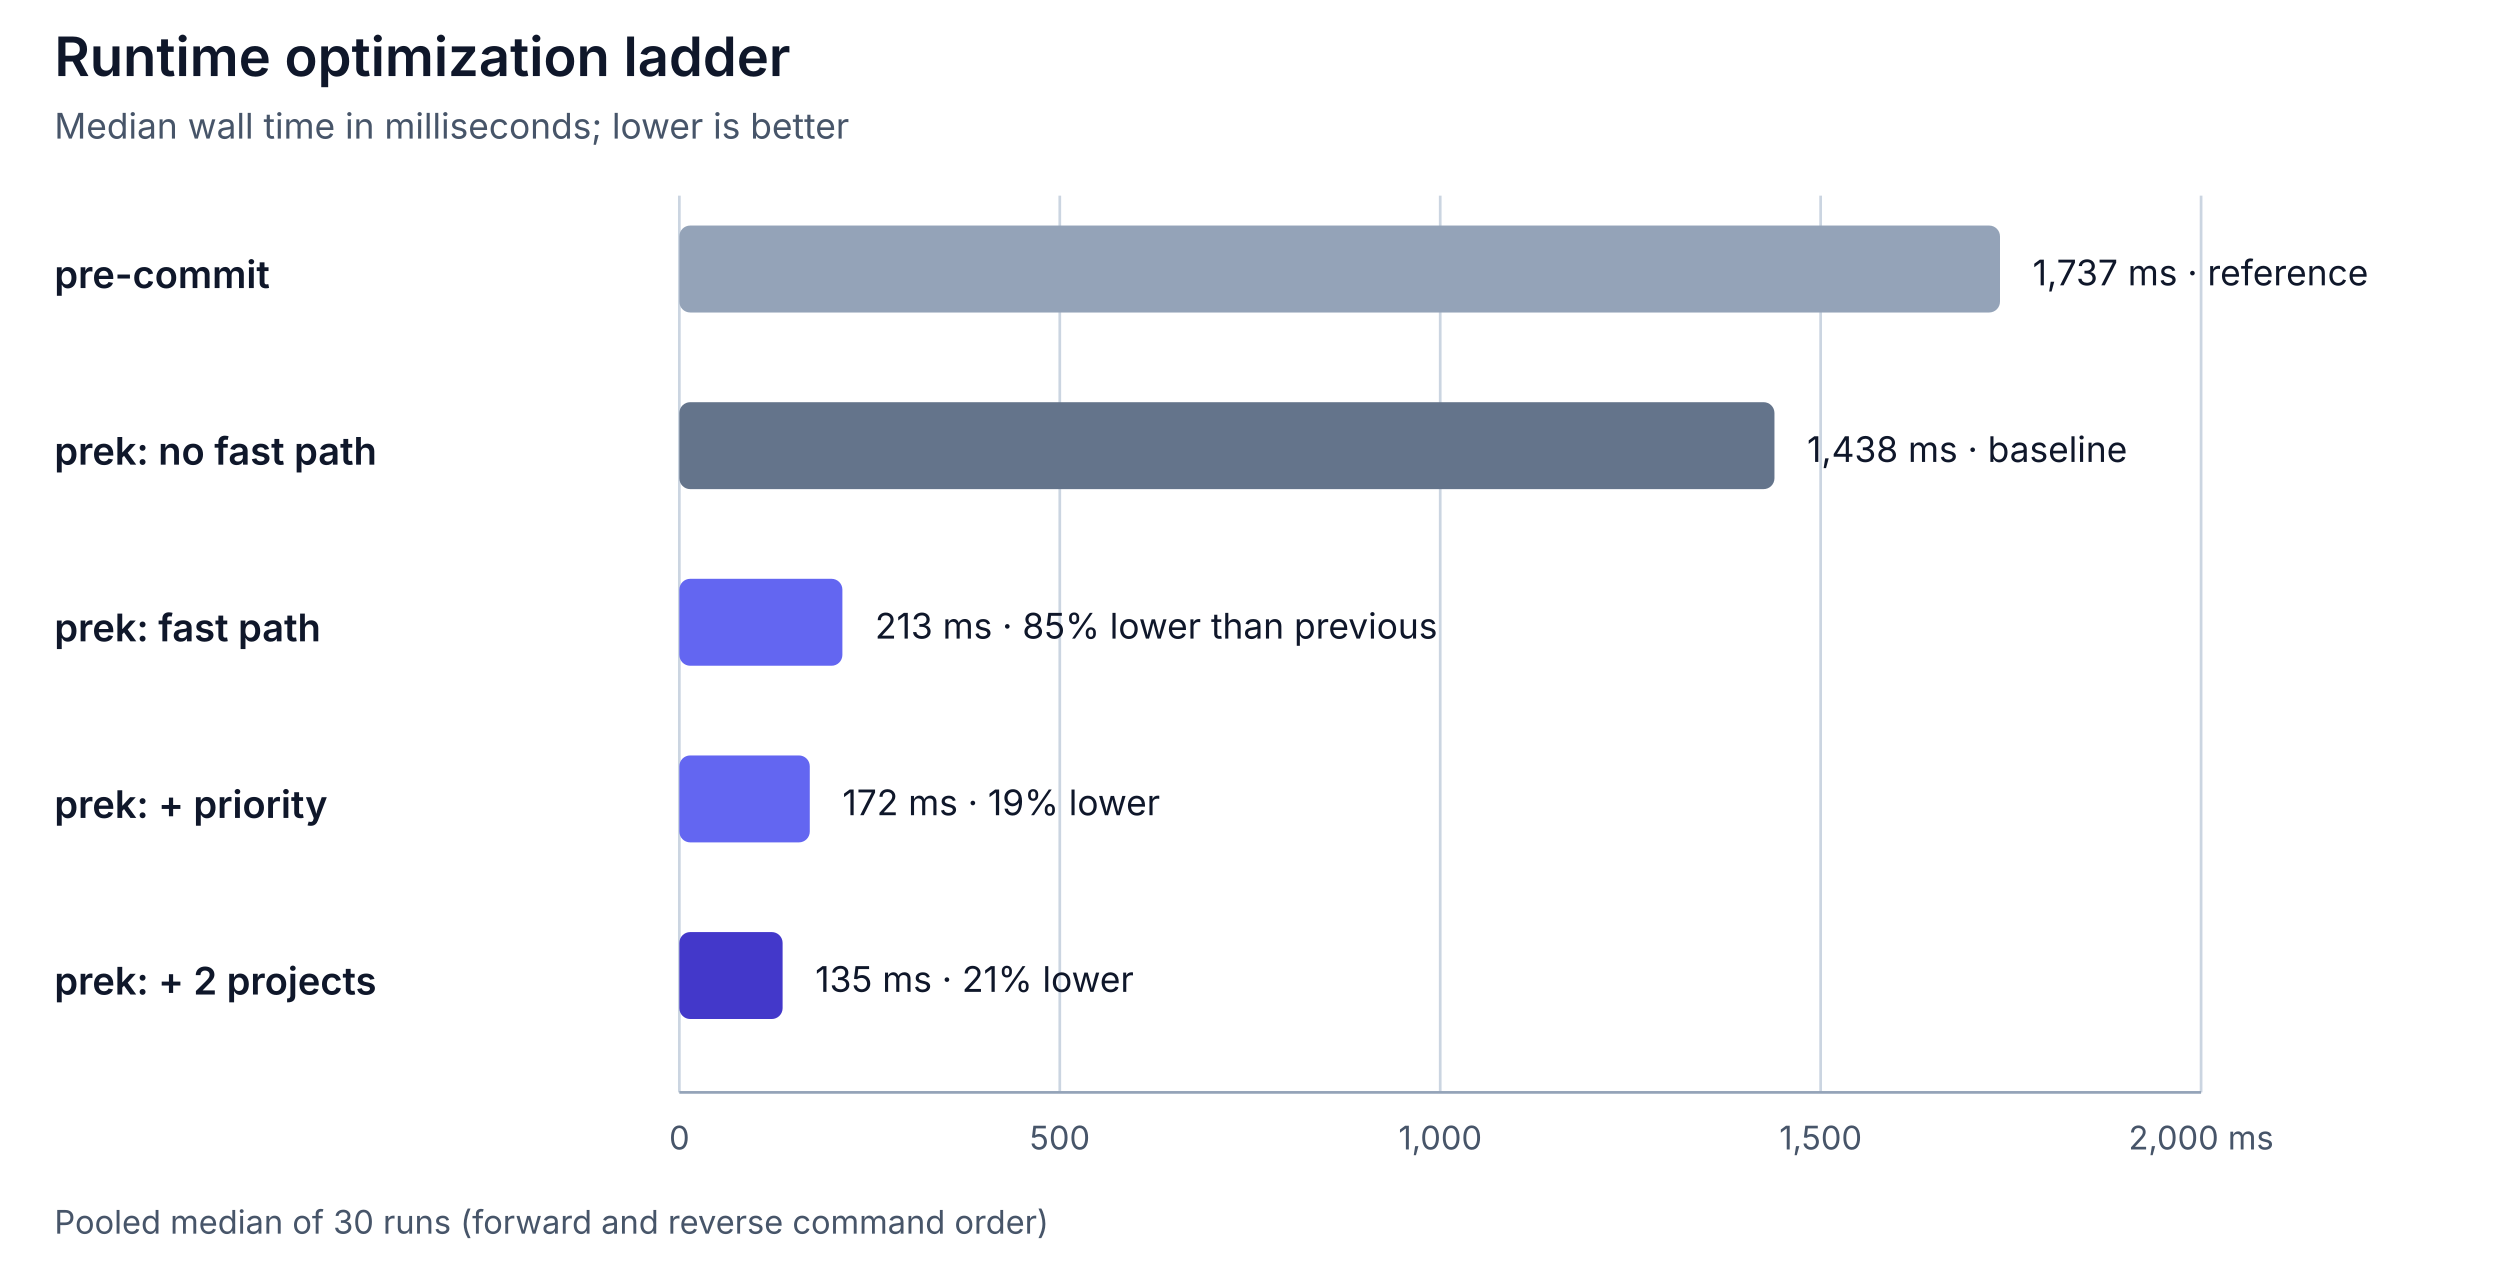
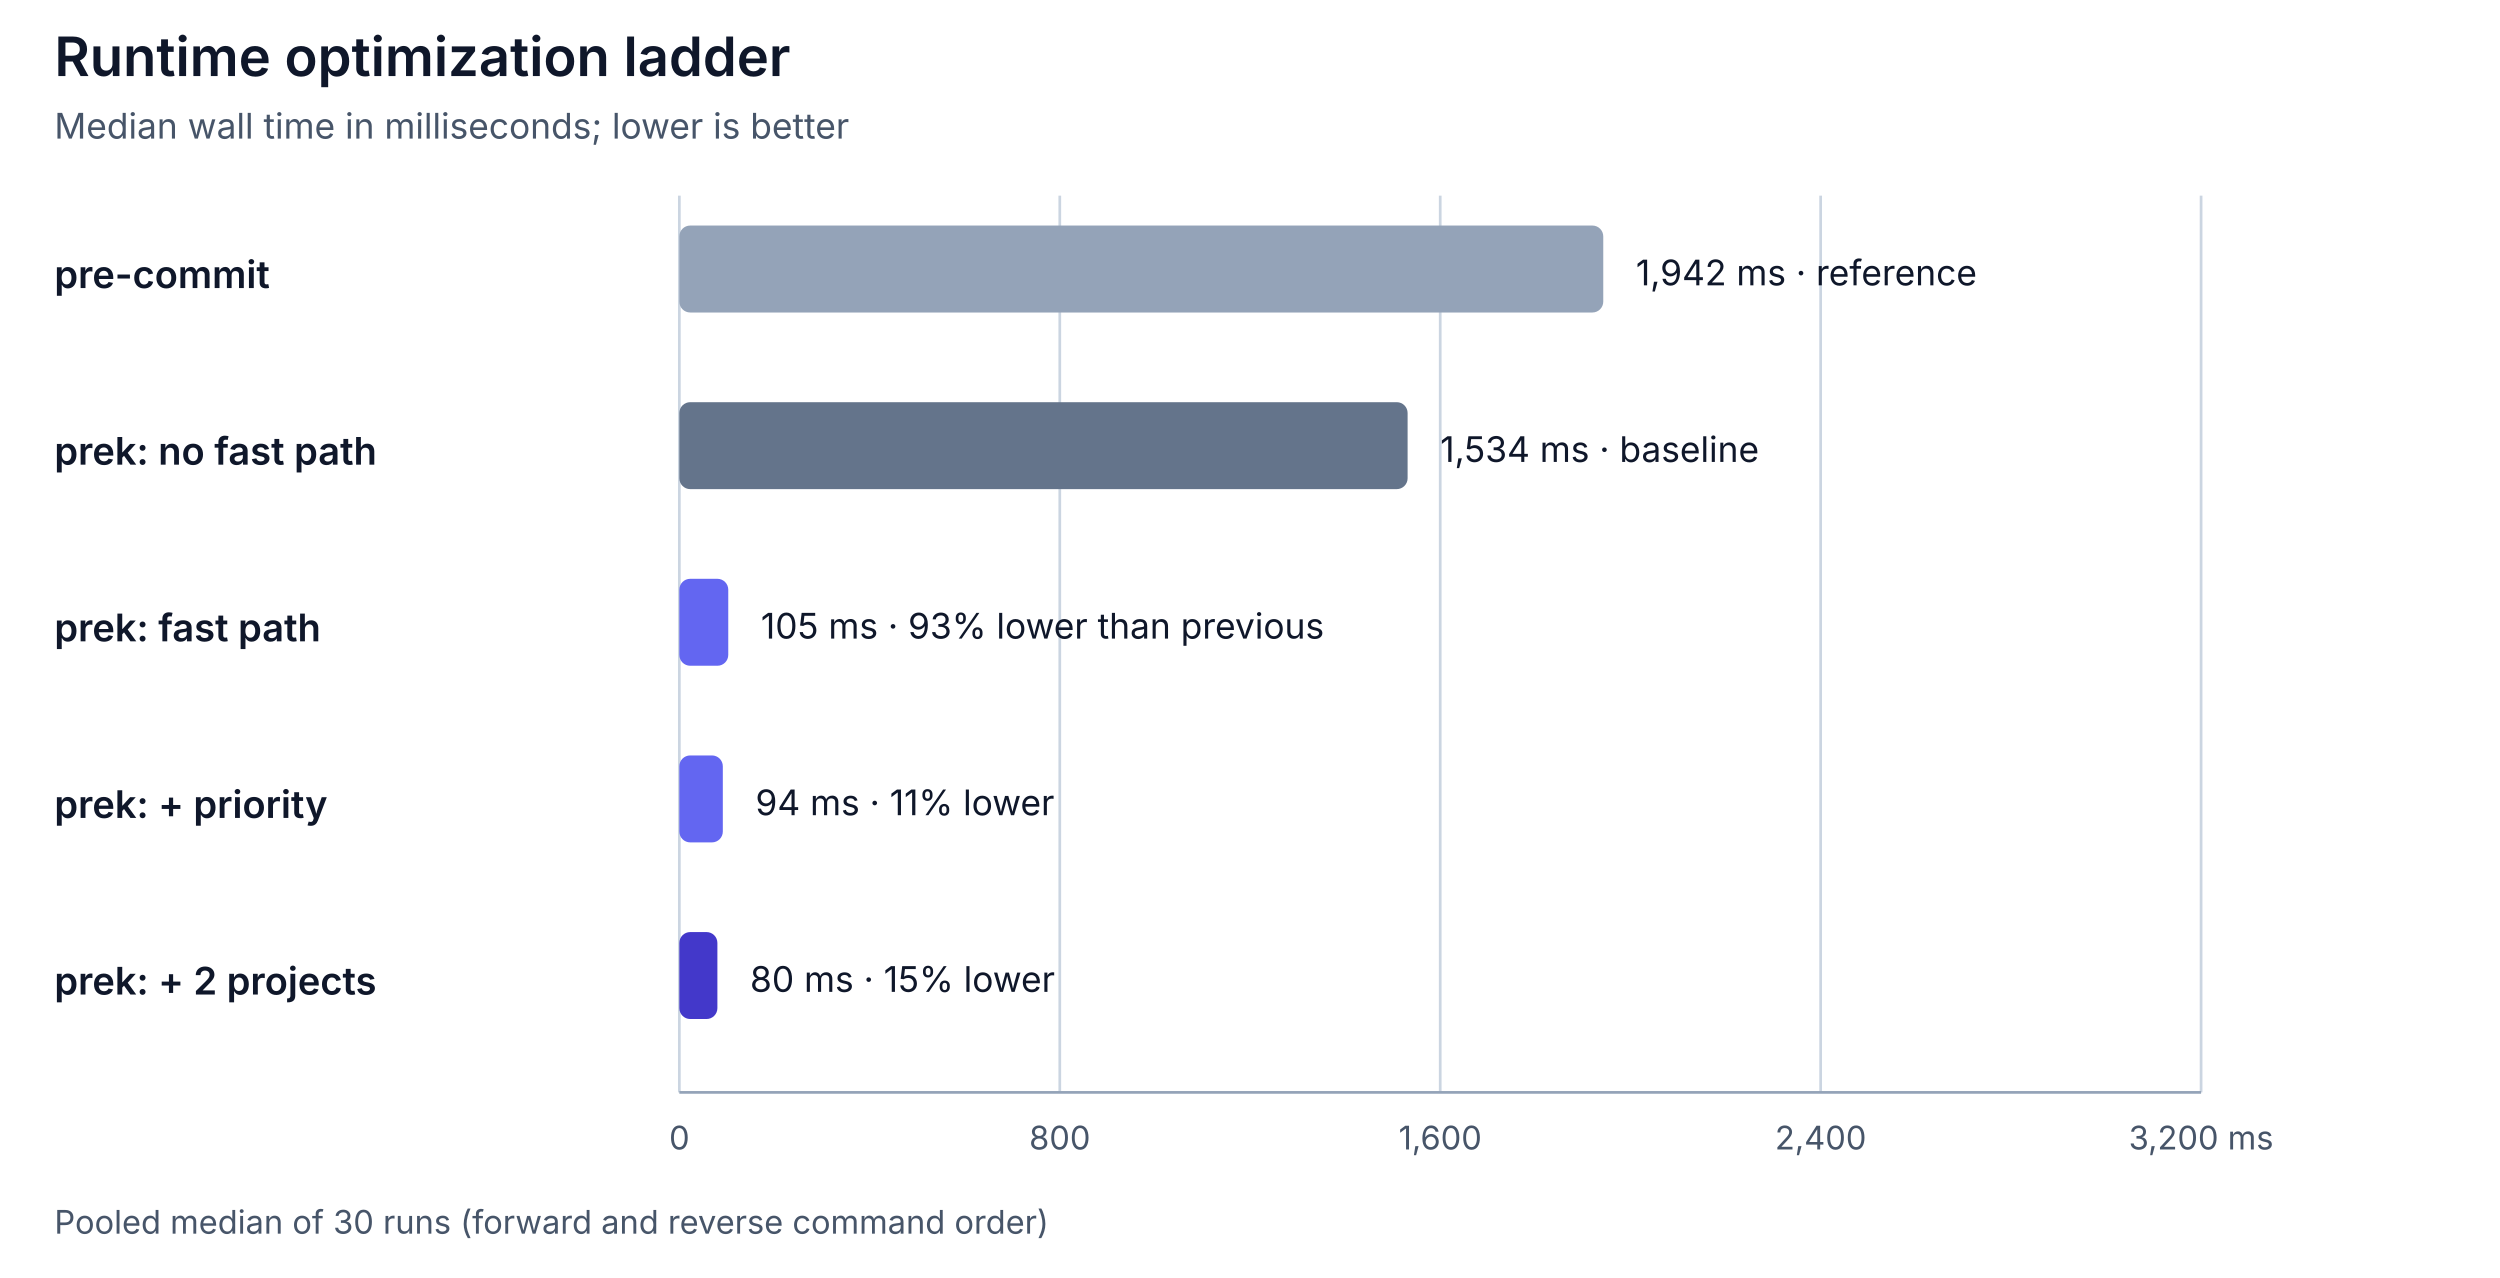
<svg xmlns="http://www.w3.org/2000/svg" viewBox="0 0 920 470" role="img" aria-labelledby="title desc">
  <style>
    text {
      fill: #0f172a;
      font-family: -apple-system, BlinkMacSystemFont, "Segoe UI", sans-serif;
    }
    .title { font-size: 20px; font-weight: 600; }
    .subtitle, .tick, .note { fill: #475569; }
    .subtitle { font-size: 13px; }
    .label { font-size: 14px; font-weight: 600; }
    .value { font-size: 13px; }
    .tick, .note { font-size: 12px; }
    .grid { stroke: #cbd5e1; stroke-width: 1; }
    .axis { stroke: #94a3b8; stroke-width: 1; }
    .reference { fill: #94a3b8; }
    .baseline { fill: #64748b; }
    .optimized { fill: #6366f1; }
    .final { fill: #4338ca; }
    @media (prefers-color-scheme: dark) {
      text { fill: #e2e8f0; }
      .subtitle, .tick, .note { fill: #a8b3cf; }
      .grid { stroke: #334155; }
      .axis { stroke: #64748b; }
      .reference { fill: #94a3b8; }
      .baseline { fill: #64748b; }
      .optimized { fill: #818cf8; }
      .final { fill: #a5b4fc; }
    }
  </style>
  <text class="title" x="20" y="28">Runtime optimization ladder</text>
  <text class="subtitle" x="20" y="51">Median wall time in milliseconds; lower is better</text>
  <line class="grid" x1="250" y1="72" x2="250" y2="402" />
  <line class="grid" x1="390" y1="72" x2="390" y2="402" />
  <line class="grid" x1="530" y1="72" x2="530" y2="402" />
  <line class="grid" x1="670" y1="72" x2="670" y2="402" />
  <line class="grid" x1="810" y1="72" x2="810" y2="402" />
  <line class="axis" x1="250" y1="402" x2="810" y2="402" />
  <text class="label" x="20" y="106">pre-commit</text>
-   <rect class="reference" x="250" y="83" width="486" height="32" rx="4" />
-   <text class="value" x="748" y="105">1,737 ms · reference</text>
+   <rect class="reference" x="250" y="83" width="340" height="32" rx="4" />
+   <text class="value" x="602" y="105">1,942 ms · reference</text>
  <text class="label" x="20" y="171">prek: no fast path</text>
-   <rect class="baseline" x="250" y="148" width="403" height="32" rx="4" />
-   <text class="value" x="665" y="170">1,438 ms · baseline</text>
+   <rect class="baseline" x="250" y="148" width="268" height="32" rx="4" />
+   <text class="value" x="530" y="170">1,534 ms · baseline</text>
  <text class="label" x="20" y="236">prek: fast path</text>
-   <rect class="optimized" x="250" y="213" width="60" height="32" rx="4" />
-   <text class="value" x="322" y="235">213 ms · 85% lower than previous</text>
+   <rect class="optimized" x="250" y="213" width="18" height="32" rx="4" />
+   <text class="value" x="280" y="235">105 ms · 93% lower than previous</text>
  <text class="label" x="20" y="301">prek: + priority</text>
-   <rect class="optimized" x="250" y="278" width="48" height="32" rx="4" />
-   <text class="value" x="310" y="300">172 ms · 19% lower</text>
+   <rect class="optimized" x="250" y="278" width="16" height="32" rx="4" />
+   <text class="value" x="278" y="300">94 ms · 11% lower</text>
  <text class="label" x="20" y="366">prek: + 2 projects</text>
-   <rect class="final" x="250" y="343" width="38" height="32" rx="4" />
-   <text class="value" x="300" y="365">135 ms · 21% lower</text>
+   <rect class="final" x="250" y="343" width="14" height="32" rx="4" />
+   <text class="value" x="276" y="365">80 ms · 15% lower</text>
  <text class="tick" x="250" y="423" text-anchor="middle">0</text>
-   <text class="tick" x="390" y="423" text-anchor="middle">500</text>
-   <text class="tick" x="530" y="423" text-anchor="middle">1,000</text>
-   <text class="tick" x="670" y="423" text-anchor="middle">1,500</text>
-   <text class="tick" x="810" y="423" text-anchor="middle">2,000 ms</text>
+   <text class="tick" x="390" y="423" text-anchor="middle">800</text>
+   <text class="tick" x="530" y="423" text-anchor="middle">1,600</text>
+   <text class="tick" x="670" y="423" text-anchor="middle">2,400</text>
+   <text class="tick" x="810" y="423" text-anchor="middle">3,200 ms</text>
  <text class="note" x="20" y="454">Pooled median of 30 runs (forward and reverse command order)</text>
</svg>
